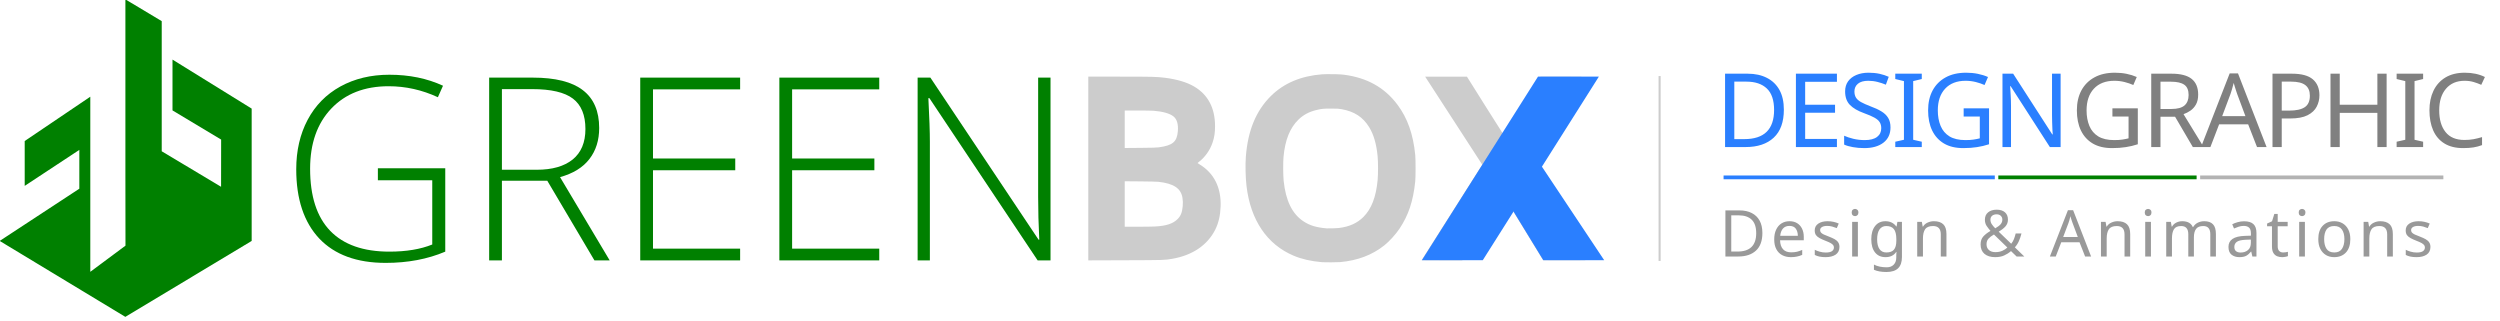
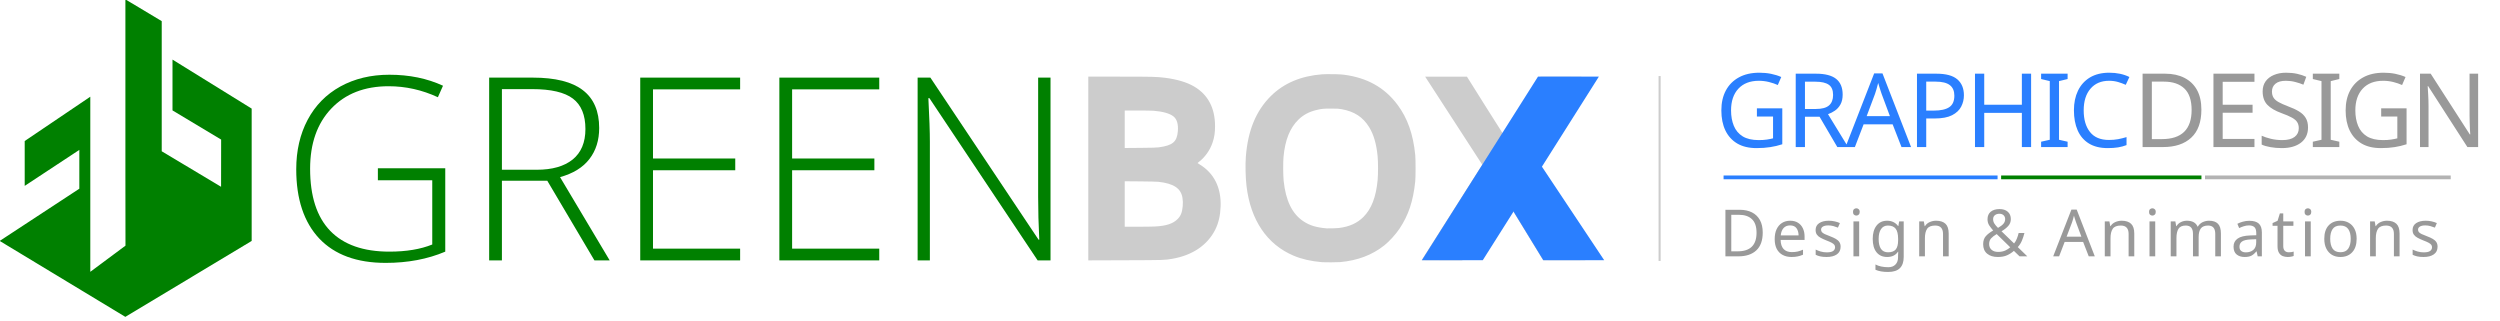
<svg xmlns="http://www.w3.org/2000/svg" width="600" height="77" viewBox="0 0 600 77" id="svg4204" version="1.1">
  <defs id="defs4206" />
  <g id="layer1" transform="translate(0,-975.3622)">
    <g id="g4182">
-       <path id="path3221" d="m 30.082,1051.409 30.318,-18.222 0,-31.759 -19,-11.762 0,12.195 11.674,6.998 -0.015,11.331 -14.246,-8.521 0,-31.229 -8.717,-5.228 0,41.848 0.02,17.258 -8.444,6.279 0,-42.025 -15.744,10.636 0.002,10.765 13.11,-8.639 0,9.316 -19.115,12.534 z" style="fill:#008000;fill-opacity:1;fill-rule:evenodd;stroke:none" />
-       <path d="m 90.69,1015.742 16.173,0 0,20.013 c -4.241,1.8 -9.012,2.7 -14.312,2.7 -6.921,0 -12.232,-1.95 -15.933,-5.851 -3.681,-3.921 -5.521,-9.462 -5.521,-16.623 0,-4.461 0.91,-8.411 2.73,-11.852 1.84,-3.461 4.461,-6.131 7.861,-8.011 3.421,-1.88 7.341,-2.82 11.762,-2.82 4.781,5e-5 9.071,0.88 12.872,2.64 l -1.23,2.76 c -3.801,-1.76 -7.741,-2.64 -11.822,-2.64 -5.781,6e-5 -10.372,1.79 -13.772,5.371 -3.381,3.561 -5.071,8.371 -5.071,14.432 0,6.601 1.61,11.572 4.831,14.912 3.221,3.321 7.951,4.981 14.192,4.981 4.041,0 7.471,-0.57 10.292,-1.71 l 0,-15.422 -13.052,0 0,-2.881" style="font-style:normal;font-variant:normal;font-weight:300;font-stretch:normal;font-size:22.89px;line-height:125%;font-family:'Open Sans';-inkscape-font-specification:'Open Sans Light';text-align:start;letter-spacing:1.426px;word-spacing:0px;writing-mode:lr-tb;text-anchor:start;fill:#008000;fill-opacity:1;stroke:none" id="path4714-1" />
-       <path d="m 120.459,1018.743 0,19.113 -3.061,0 0,-43.867 10.442,0 c 5.441,3e-5 9.462,1.01 12.062,3.03 2.6,2 3.901,5.021 3.901,9.061 -5e-5,2.941 -0.78,5.421 -2.34,7.441 -1.54,2.02 -3.891,3.471 -7.051,4.351 l 11.912,19.983 -3.661,0 -11.312,-19.113 -10.892,0 m 0,-2.64 8.371,0 c 3.701,0 6.571,-0.82 8.611,-2.46 2.04,-1.66 3.06,-4.101 3.061,-7.321 -3e-5,-3.34 -1,-5.771 -3,-7.291 -2,-1.52 -5.261,-2.28 -9.782,-2.28 l -7.261,0 0,19.353" style="font-style:normal;font-variant:normal;font-weight:300;font-stretch:normal;font-size:22.89px;line-height:125%;font-family:'Open Sans';-inkscape-font-specification:'Open Sans Light';text-align:start;letter-spacing:1.426px;word-spacing:0px;writing-mode:lr-tb;text-anchor:start;fill:#008000;fill-opacity:1;stroke:none" id="path4716-2" />
-       <path d="m 177.631,1037.856 -23.974,0 0,-43.867 23.974,0 0,2.82 -20.913,0 0,16.593 19.743,0 0,2.821 -19.743,0 0,18.813 20.913,0 0,2.82" style="font-style:normal;font-variant:normal;font-weight:300;font-stretch:normal;font-size:22.89px;line-height:125%;font-family:'Open Sans';-inkscape-font-specification:'Open Sans Light';text-align:start;letter-spacing:1.426px;word-spacing:0px;writing-mode:lr-tb;text-anchor:start;fill:#008000;fill-opacity:1;stroke:none" id="path4718-7" />
-       <path d="m 211.02,1037.856 -23.974,0 0,-43.867 23.974,0 0,2.82 -20.913,0 0,16.593 19.743,0 0,2.821 -19.743,0 0,18.813 20.913,0 0,2.82" style="font-style:normal;font-variant:normal;font-weight:300;font-stretch:normal;font-size:22.89px;line-height:125%;font-family:'Open Sans';-inkscape-font-specification:'Open Sans Light';text-align:start;letter-spacing:1.426px;word-spacing:0px;writing-mode:lr-tb;text-anchor:start;fill:#008000;fill-opacity:1;stroke:none" id="path4720-0" />
-       <path d="m 252.125,1037.856 -3.091,0 -25.984,-38.946 -0.24,0 c 0.24,4.641 0.36,8.141 0.36,10.502 l 0,28.445 -2.94,0 0,-43.867 3.061,0 25.954,38.886 0.18,0 c -0.18,-3.6 -0.27,-7.021 -0.27,-10.262 l 0,-28.625 2.97,0 0,43.867" style="font-style:normal;font-variant:normal;font-weight:300;font-stretch:normal;font-size:22.89px;line-height:125%;font-family:'Open Sans';-inkscape-font-specification:'Open Sans Light';text-align:start;letter-spacing:1.426px;word-spacing:0px;writing-mode:lr-tb;text-anchor:start;fill:#008000;fill-opacity:1;stroke:none" id="path4722-9" />
-       <path id="path4724-3" d="m 318.507,993.155 c -0.457,0.006 -0.86,0.016 -1.155,0.038 -5.103,0.384 -9.238,2.133 -12.354,5.227 -3.566,3.54 -5.519,8.287 -5.996,14.579 -0.148,1.945 -0.075,5.007 0.162,7.012 0.963,8.163 4.913,14.011 11.292,16.711 1.958,0.829 4.179,1.336 6.866,1.57 0.59,0.051 3.634,0.034 4.28,-0.023 4.225,-0.377 7.722,-1.698 10.653,-4.034 1.176,-0.937 2.725,-2.64 3.625,-3.987 2.159,-3.227 3.29,-6.625 3.779,-11.369 0.106,-1.034 0.106,-5.237 0,-6.312 -0.496,-5.015 -1.852,-8.845 -4.264,-12.07 -3.104,-4.149 -7.319,-6.5 -12.932,-7.212 -0.747,-0.095 -2.587,-0.148 -3.956,-0.131 z m -57.315,0.6 0,22.045 0,22.053 8.852,-0.031 c 9.458,-0.031 9.429,-0.028 11.284,-0.346 4.853,-0.834 8.469,-3.284 10.33,-6.997 0.799,-1.594 1.22,-3.413 1.293,-5.635 0.146,-4.461 -1.597,-7.935 -5.019,-10.007 -0.277,-0.168 -0.507,-0.317 -0.508,-0.339 -0.002,-0.021 0.104,-0.121 0.231,-0.216 1.515,-1.132 2.742,-2.851 3.371,-4.734 0.425,-1.271 0.585,-2.334 0.585,-3.91 0,-4.354 -1.688,-7.552 -5.019,-9.514 -1.719,-1.013 -4.11,-1.731 -7.035,-2.101 -1.93,-0.244 -3.06,-0.268 -10.838,-0.269 l -7.528,0 z m 80.838,0 0.115,0.169 c 1.124,1.712 13.383,20.611 13.47,20.768 l 0.123,0.223 -7.274,11.438 c -4.002,6.291 -7.282,11.447 -7.282,11.461 0,0.015 2.196,0.026 4.88,0.023 l 4.88,0 4.865,-7.828 c 2.676,-4.306 4.894,-7.833 4.926,-7.836 0.033,0 2.212,3.519 4.842,7.821 l 4.78,7.821 5.057,0.015 c 2.782,0.01 5.057,0 5.057,-0.015 0,-0.016 -3.281,-5.21 -7.297,-11.546 -4.016,-6.336 -7.293,-11.543 -7.282,-11.569 0.01,-0.027 3.084,-4.733 6.835,-10.461 3.751,-5.728 6.82,-10.434 6.82,-10.453 0,-0.019 -2.21,-0.032 -4.911,-0.031 l -4.911,0 -4.403,6.989 c -2.422,3.841 -4.426,6.975 -4.457,6.966 -0.031,-0.01 -2.023,-3.155 -4.426,-6.989 l -4.372,-6.966 -5.019,0 -5.019,0 z m -22.523,7.667 c 1.492,0 1.788,0.021 2.486,0.146 3.051,0.545 5.124,1.899 6.612,4.326 1.088,1.774 1.748,4.057 2.024,6.974 0.134,1.415 0.134,4.316 0,5.735 -0.384,4.058 -1.481,6.9 -3.418,8.837 -1.479,1.479 -3.377,2.331 -5.858,2.64 -0.565,0.071 -2.504,0.132 -2.956,0.091 -2.525,-0.223 -4.071,-0.696 -5.604,-1.716 -2.687,-1.789 -4.232,-4.975 -4.719,-9.73 -0.128,-1.255 -0.147,-4.429 -0.031,-5.696 0.373,-4.079 1.539,-6.98 3.602,-8.975 1.171,-1.132 2.541,-1.865 4.287,-2.286 1.264,-0.305 1.726,-0.348 3.572,-0.346 z m -49.572,0.462 3.071,0 c 1.689,0 3.427,0.027 3.864,0.061 2.184,0.174 3.828,0.633 4.734,1.332 0.86,0.663 1.227,1.895 1.078,3.602 -0.222,2.543 -1.256,3.401 -4.618,3.849 -0.542,0.071 -1.576,0.101 -4.418,0.123 l -3.71,0.03 0,-4.495 0,-4.503 z m 0,16.981 3.741,0.03 c 2.126,0.018 4.007,0.06 4.357,0.101 3.636,0.409 5.37,1.554 5.75,3.795 0.12,0.708 0.138,1.306 0.069,2.055 -0.14,1.52 -0.468,2.337 -1.255,3.118 -1.093,1.084 -2.687,1.607 -5.35,1.755 -0.585,0.032 -2.469,0.061 -4.187,0.061 l -3.125,0 0,-5.458 0,-5.457 z" style="fill:#cccccc;fill-opacity:1;stroke:none" />
-       <text id="text4894" y="1010.657" x="411.626" style="font-style:normal;font-variant:normal;font-weight:normal;font-stretch:normal;font-size:24.663px;line-height:125%;font-family:Verdana;-inkscape-font-specification:Verdana;letter-spacing:-1px;word-spacing:0px;fill:#2a7fff;fill-opacity:1;stroke:none;stroke-width:1px;stroke-linecap:butt;stroke-linejoin:miter;stroke-opacity:1" xml:space="preserve">
-         <tspan style="font-style:normal;font-variant:normal;font-weight:300;font-stretch:normal;font-size:24.663px;line-height:125%;font-family:Poppins;-inkscape-font-specification:'Poppins Light';text-align:start;letter-spacing:-1px;writing-mode:lr-tb;text-anchor:start;fill:#2a7fff;fill-opacity:1" y="1010.657" x="411.626" id="tspan4896">DESIGN<tspan id="tspan4168" style="fill:#808080">GRAPHIC</tspan>
-         </tspan>
-       </text>
-       <text xml:space="preserve" style="font-style:normal;font-variant:normal;font-weight:300;font-stretch:normal;font-size:15.492px;line-height:125%;font-family:Poppins;-inkscape-font-specification:'Poppins Light';letter-spacing:1.046px;word-spacing:0px;fill:#999999;fill-opacity:1;stroke:none;stroke-width:1px;stroke-linecap:butt;stroke-linejoin:miter;stroke-opacity:1" x="412.597" y="1036.922" id="text4949">
-         <tspan id="tspan4951" x="412.597" y="1036.922" style="font-style:normal;font-variant:normal;font-weight:300;font-stretch:normal;font-size:15.492px;line-height:125%;font-family:Poppins;-inkscape-font-specification:'Poppins Light';text-align:start;letter-spacing:1.046px;writing-mode:lr-tb;text-anchor:start;fill:#999999;fill-opacity:1">Design &amp; Animations </tspan>
-       </text>
-       <g transform="translate(15.94975,0)" id="g5033">
-         <rect y="1175.742" x="981.541" height="52.133" width="14.61" id="rect4961" style="opacity:1;fill:#2a7fff;fill-opacity:1;stroke:none;stroke-width:120;stroke-linecap:butt;stroke-linejoin:round;stroke-miterlimit:4;stroke-dasharray:none;stroke-dashoffset:0;stroke-opacity:1" transform="matrix(1,0,-0.5344439,0.845204,0,0)" />
-         <path style="opacity:1;fill:#2a7fff;fill-opacity:1;stroke:none;stroke-width:120;stroke-linecap:butt;stroke-linejoin:round;stroke-miterlimit:4;stroke-dasharray:none;stroke-dashoffset:0;stroke-opacity:1" d="m 347.412,1005.299 -5.943,11.3 12.973,21.206 14.61,0 z" id="rect5014" />
+       <g id="g4168">
+         <text xml:space="preserve" style="font-style:normal;font-variant:normal;font-weight:normal;font-stretch:normal;font-size:24.663px;line-height:125%;font-family:Verdana;-inkscape-font-specification:Verdana;letter-spacing:-1px;word-spacing:0px;fill:#2a7fff;fill-opacity:1;stroke:none;stroke-width:1px;stroke-linecap:butt;stroke-linejoin:miter;stroke-opacity:1" x="411.626" y="1010.657" id="text4894">
+           <tspan id="tspan4896" x="411.626" y="1010.657" style="font-style:normal;font-variant:normal;font-weight:300;font-stretch:normal;font-size:24.663px;line-height:125%;font-family:Poppins;-inkscape-font-specification:'Poppins Light';text-align:start;letter-spacing:-1px;writing-mode:lr-tb;text-anchor:start;fill:#2a7fff;fill-opacity:1">GRAPHIC<tspan id="tspan4154" style="fill:#999999">DESIGN</tspan>
+           </tspan>
+         </text>
+         <text id="text4949" y="1036.88" x="412.585" style="font-style:normal;font-variant:normal;font-weight:300;font-stretch:normal;font-size:15.649px;line-height:125%;font-family:Poppins;-inkscape-font-specification:'Poppins Light';letter-spacing:1.057px;word-spacing:0px;fill:#999999;fill-opacity:1;stroke:none;stroke-width:1px;stroke-linecap:butt;stroke-linejoin:miter;stroke-opacity:1" xml:space="preserve">
+           <tspan style="font-style:normal;font-variant:normal;font-weight:300;font-stretch:normal;font-size:15.649px;line-height:125%;font-family:Poppins;-inkscape-font-specification:'Poppins Light';text-align:start;letter-spacing:1.057px;writing-mode:lr-tb;text-anchor:start;fill:#999999;fill-opacity:1" y="1036.88" x="412.585" id="tspan4951">Design &amp; Animations </tspan>
+         </text>
+         <g id="g4156">
+           <path id="path3221" d="m 30.082,1051.409 30.318,-18.222 0,-31.759 -19,-11.762 0,12.195 11.674,6.998 -0.015,11.331 -14.246,-8.521 0,-31.229 -8.717,-5.228 0,41.848 0.02,17.258 -8.444,6.279 0,-42.025 -15.744,10.636 0.002,10.765 13.11,-8.639 0,9.316 -19.115,12.534 z" style="fill:#008000;fill-opacity:1;fill-rule:evenodd;stroke:none" />
+           <path d="m 90.69,1015.742 16.173,0 0,20.013 c -4.241,1.8 -9.012,2.7 -14.312,2.7 -6.921,0 -12.232,-1.95 -15.933,-5.851 -3.681,-3.921 -5.521,-9.462 -5.521,-16.623 0,-4.461 0.91,-8.411 2.73,-11.852 1.84,-3.461 4.461,-6.131 7.861,-8.011 3.421,-1.88 7.341,-2.82 11.762,-2.82 4.781,5e-5 9.071,0.88 12.872,2.64 l -1.23,2.76 c -3.801,-1.76 -7.741,-2.64 -11.822,-2.64 -5.781,6e-5 -10.372,1.79 -13.772,5.371 -3.381,3.561 -5.071,8.371 -5.071,14.432 0,6.601 1.61,11.572 4.831,14.912 3.221,3.321 7.951,4.981 14.192,4.981 4.041,0 7.471,-0.57 10.292,-1.71 l 0,-15.422 -13.052,0 0,-2.881" style="font-style:normal;font-variant:normal;font-weight:300;font-stretch:normal;font-size:22.89px;line-height:125%;font-family:'Open Sans';-inkscape-font-specification:'Open Sans Light';text-align:start;letter-spacing:1.426px;word-spacing:0px;writing-mode:lr-tb;text-anchor:start;fill:#008000;fill-opacity:1;stroke:none" id="path4714-1" />
+           <path d="m 120.459,1018.743 0,19.113 -3.061,0 0,-43.867 10.442,0 c 5.441,3e-5 9.462,1.01 12.062,3.03 2.6,2 3.901,5.021 3.901,9.061 -5e-5,2.941 -0.78,5.421 -2.34,7.441 -1.54,2.02 -3.891,3.471 -7.051,4.351 l 11.912,19.983 -3.661,0 -11.312,-19.113 -10.892,0 m 0,-2.64 8.371,0 c 3.701,0 6.571,-0.82 8.611,-2.46 2.04,-1.66 3.06,-4.101 3.061,-7.321 -3e-5,-3.34 -1,-5.771 -3,-7.291 -2,-1.52 -5.261,-2.28 -9.782,-2.28 l -7.261,0 0,19.353" style="font-style:normal;font-variant:normal;font-weight:300;font-stretch:normal;font-size:22.89px;line-height:125%;font-family:'Open Sans';-inkscape-font-specification:'Open Sans Light';text-align:start;letter-spacing:1.426px;word-spacing:0px;writing-mode:lr-tb;text-anchor:start;fill:#008000;fill-opacity:1;stroke:none" id="path4716-2" />
+           <path d="m 177.631,1037.856 -23.974,0 0,-43.867 23.974,0 0,2.82 -20.913,0 0,16.593 19.743,0 0,2.821 -19.743,0 0,18.813 20.913,0 0,2.82" style="font-style:normal;font-variant:normal;font-weight:300;font-stretch:normal;font-size:22.89px;line-height:125%;font-family:'Open Sans';-inkscape-font-specification:'Open Sans Light';text-align:start;letter-spacing:1.426px;word-spacing:0px;writing-mode:lr-tb;text-anchor:start;fill:#008000;fill-opacity:1;stroke:none" id="path4718-7" />
+           <path d="m 211.02,1037.856 -23.974,0 0,-43.867 23.974,0 0,2.82 -20.913,0 0,16.593 19.743,0 0,2.821 -19.743,0 0,18.813 20.913,0 0,2.82" style="font-style:normal;font-variant:normal;font-weight:300;font-stretch:normal;font-size:22.89px;line-height:125%;font-family:'Open Sans';-inkscape-font-specification:'Open Sans Light';text-align:start;letter-spacing:1.426px;word-spacing:0px;writing-mode:lr-tb;text-anchor:start;fill:#008000;fill-opacity:1;stroke:none" id="path4720-0" />
+           <path d="m 252.125,1037.856 -3.091,0 -25.984,-38.946 -0.24,0 c 0.24,4.641 0.36,8.141 0.36,10.502 l 0,28.445 -2.94,0 0,-43.867 3.061,0 25.954,38.886 0.18,0 c -0.18,-3.6 -0.27,-7.021 -0.27,-10.262 l 0,-28.625 2.97,0 0,43.867" style="font-style:normal;font-variant:normal;font-weight:300;font-stretch:normal;font-size:22.89px;line-height:125%;font-family:'Open Sans';-inkscape-font-specification:'Open Sans Light';text-align:start;letter-spacing:1.426px;word-spacing:0px;writing-mode:lr-tb;text-anchor:start;fill:#008000;fill-opacity:1;stroke:none" id="path4722-9" />
+           <path id="path4724-3" d="m 318.507,993.155 c -0.457,0.006 -0.86,0.016 -1.155,0.038 -5.103,0.384 -9.238,2.133 -12.354,5.227 -3.566,3.54 -5.519,8.287 -5.996,14.579 -0.148,1.945 -0.075,5.007 0.162,7.012 0.963,8.163 4.913,14.011 11.292,16.711 1.958,0.829 4.179,1.336 6.866,1.57 0.59,0.051 3.634,0.034 4.28,-0.023 4.225,-0.377 7.722,-1.698 10.653,-4.034 1.176,-0.937 2.725,-2.64 3.625,-3.987 2.159,-3.227 3.29,-6.625 3.779,-11.369 0.106,-1.034 0.106,-5.237 0,-6.312 -0.496,-5.015 -1.852,-8.845 -4.264,-12.07 -3.104,-4.149 -7.319,-6.5 -12.932,-7.212 -0.747,-0.095 -2.587,-0.148 -3.956,-0.131 z m -57.315,0.6 0,22.045 0,22.053 8.852,-0.031 c 9.458,-0.031 9.429,-0.028 11.284,-0.346 4.853,-0.834 8.469,-3.284 10.33,-6.997 0.799,-1.594 1.22,-3.413 1.293,-5.635 0.146,-4.461 -1.597,-7.935 -5.019,-10.007 -0.277,-0.168 -0.507,-0.317 -0.508,-0.339 -0.002,-0.021 0.104,-0.121 0.231,-0.216 1.515,-1.132 2.742,-2.851 3.371,-4.734 0.425,-1.271 0.585,-2.334 0.585,-3.91 0,-4.354 -1.688,-7.552 -5.019,-9.514 -1.719,-1.013 -4.11,-1.731 -7.035,-2.101 -1.93,-0.244 -3.06,-0.268 -10.838,-0.269 l -7.528,0 z m 80.838,0 0.115,0.169 c 1.124,1.712 13.383,20.611 13.47,20.768 l 0.123,0.223 -7.274,11.438 c -4.002,6.291 -7.282,11.447 -7.282,11.461 0,0.015 2.196,0.026 4.88,0.023 l 4.88,0 4.865,-7.828 c 2.676,-4.306 4.894,-7.833 4.926,-7.836 0.033,0 2.212,3.519 4.842,7.821 l 4.78,7.821 5.057,0.015 c 2.782,0.01 5.057,0 5.057,-0.015 0,-0.016 -3.281,-5.21 -7.297,-11.546 -4.016,-6.336 -7.293,-11.543 -7.282,-11.569 0.01,-0.027 3.084,-4.733 6.835,-10.461 3.751,-5.728 6.82,-10.434 6.82,-10.453 0,-0.019 -2.21,-0.032 -4.911,-0.031 l -4.911,0 -4.403,6.989 c -2.422,3.841 -4.426,6.975 -4.457,6.966 -0.031,-0.01 -2.023,-3.155 -4.426,-6.989 l -4.372,-6.966 -5.019,0 -5.019,0 z m -22.523,7.667 c 1.492,0 1.788,0.021 2.486,0.146 3.051,0.545 5.124,1.899 6.612,4.326 1.088,1.774 1.748,4.057 2.024,6.974 0.134,1.415 0.134,4.316 0,5.735 -0.384,4.058 -1.481,6.9 -3.418,8.837 -1.479,1.479 -3.377,2.331 -5.858,2.64 -0.565,0.071 -2.504,0.132 -2.956,0.091 -2.525,-0.223 -4.071,-0.696 -5.604,-1.716 -2.687,-1.789 -4.232,-4.975 -4.719,-9.73 -0.128,-1.255 -0.147,-4.429 -0.031,-5.696 0.373,-4.079 1.539,-6.98 3.602,-8.975 1.171,-1.132 2.541,-1.865 4.287,-2.286 1.264,-0.305 1.726,-0.348 3.572,-0.346 z m -49.572,0.462 3.071,0 c 1.689,0 3.427,0.027 3.864,0.061 2.184,0.174 3.828,0.633 4.734,1.332 0.86,0.663 1.227,1.895 1.078,3.602 -0.222,2.543 -1.256,3.401 -4.618,3.849 -0.542,0.071 -1.576,0.101 -4.418,0.123 l -3.71,0.03 0,-4.495 0,-4.503 z m 0,16.981 3.741,0.03 c 2.126,0.018 4.007,0.06 4.357,0.101 3.636,0.409 5.37,1.554 5.75,3.795 0.12,0.708 0.138,1.306 0.069,2.055 -0.14,1.52 -0.468,2.337 -1.255,3.118 -1.093,1.084 -2.687,1.607 -5.35,1.755 -0.585,0.032 -2.469,0.061 -4.187,0.061 l -3.125,0 0,-5.458 0,-5.457 z" style="fill:#cccccc;fill-opacity:1;stroke:none" />
+           <g transform="translate(15.94975,0)" id="g5033">
+             <rect y="1175.742" x="981.541" height="52.133" width="14.61" id="rect4961" style="opacity:1;fill:#2a7fff;fill-opacity:1;stroke:none;stroke-width:120;stroke-linecap:butt;stroke-linejoin:round;stroke-miterlimit:4;stroke-dasharray:none;stroke-dashoffset:0;stroke-opacity:1" transform="matrix(1,0,-0.5344439,0.845204,0,0)" />
+             <path style="opacity:1;fill:#2a7fff;fill-opacity:1;stroke:none;stroke-width:120;stroke-linecap:butt;stroke-linejoin:round;stroke-miterlimit:4;stroke-dasharray:none;stroke-dashoffset:0;stroke-opacity:1" d="m 347.412,1005.299 -5.943,11.3 12.973,21.206 14.61,0 z" id="rect5014" />
+           </g>
+         </g>
+         <g id="g4175" transform="matrix(1.010233,0,0,0.6904762,1.481752,313.678)">
+           <rect style="opacity:1;fill:#b3b3b3;fill-opacity:1;stroke:none;stroke-width:7.5;stroke-linecap:butt;stroke-linejoin:round;stroke-miterlimit:4;stroke-dasharray:none;stroke-dashoffset:0;stroke-opacity:1" id="rect4149" width="58.375" height="1.312" x="522.375" y="1019.3" />
+           <rect y="1019.3" x="408" height="1.312" width="65.093" id="rect4171" style="opacity:1;fill:#2a7fff;fill-opacity:1;stroke:none;stroke-width:7.5;stroke-linecap:butt;stroke-linejoin:round;stroke-miterlimit:4;stroke-dasharray:none;stroke-dashoffset:0;stroke-opacity:1" />
+           <rect y="1019.3" x="473.938" height="1.312" width="47.592" id="rect4173" style="opacity:1;fill:#008000;fill-opacity:1;stroke:none;stroke-width:7.5;stroke-linecap:butt;stroke-linejoin:round;stroke-miterlimit:4;stroke-dasharray:none;stroke-dashoffset:0;stroke-opacity:1" />
+         </g>
+         <rect style="opacity:1;fill:#cccccc;fill-opacity:1;stroke:none;stroke-width:7.5;stroke-linecap:butt;stroke-linejoin:round;stroke-miterlimit:4;stroke-dasharray:none;stroke-dashoffset:0;stroke-opacity:1" id="rect4180" width="0.5" height="44.375" x="398.057" y="993.612" />
      </g>
-       <g transform="matrix(1,0,0,0.6904762,5.656854,313.678)" id="g4175">
-         <rect y="1019.3" x="522.375" height="1.312" width="58.375" id="rect4149" style="opacity:1;fill:#b3b3b3;fill-opacity:1;stroke:none;stroke-width:7.5;stroke-linecap:butt;stroke-linejoin:round;stroke-miterlimit:4;stroke-dasharray:none;stroke-dashoffset:0;stroke-opacity:1" />
-         <rect style="opacity:1;fill:#2a7fff;fill-opacity:1;stroke:none;stroke-width:7.5;stroke-linecap:butt;stroke-linejoin:round;stroke-miterlimit:4;stroke-dasharray:none;stroke-dashoffset:0;stroke-opacity:1" id="rect4171" width="65.093" height="1.312" x="408" y="1019.3" />
-         <rect style="opacity:1;fill:#008000;fill-opacity:1;stroke:none;stroke-width:7.5;stroke-linecap:butt;stroke-linejoin:round;stroke-miterlimit:4;stroke-dasharray:none;stroke-dashoffset:0;stroke-opacity:1" id="rect4173" width="47.592" height="1.312" x="473.938" y="1019.3" />
-       </g>
-       <rect y="993.612" x="398.057" height="44.375" width="0.5" id="rect4180" style="opacity:1;fill:#cccccc;fill-opacity:1;stroke:none;stroke-width:7.5;stroke-linecap:butt;stroke-linejoin:round;stroke-miterlimit:4;stroke-dasharray:none;stroke-dashoffset:0;stroke-opacity:1" />
    </g>
  </g>
</svg>
